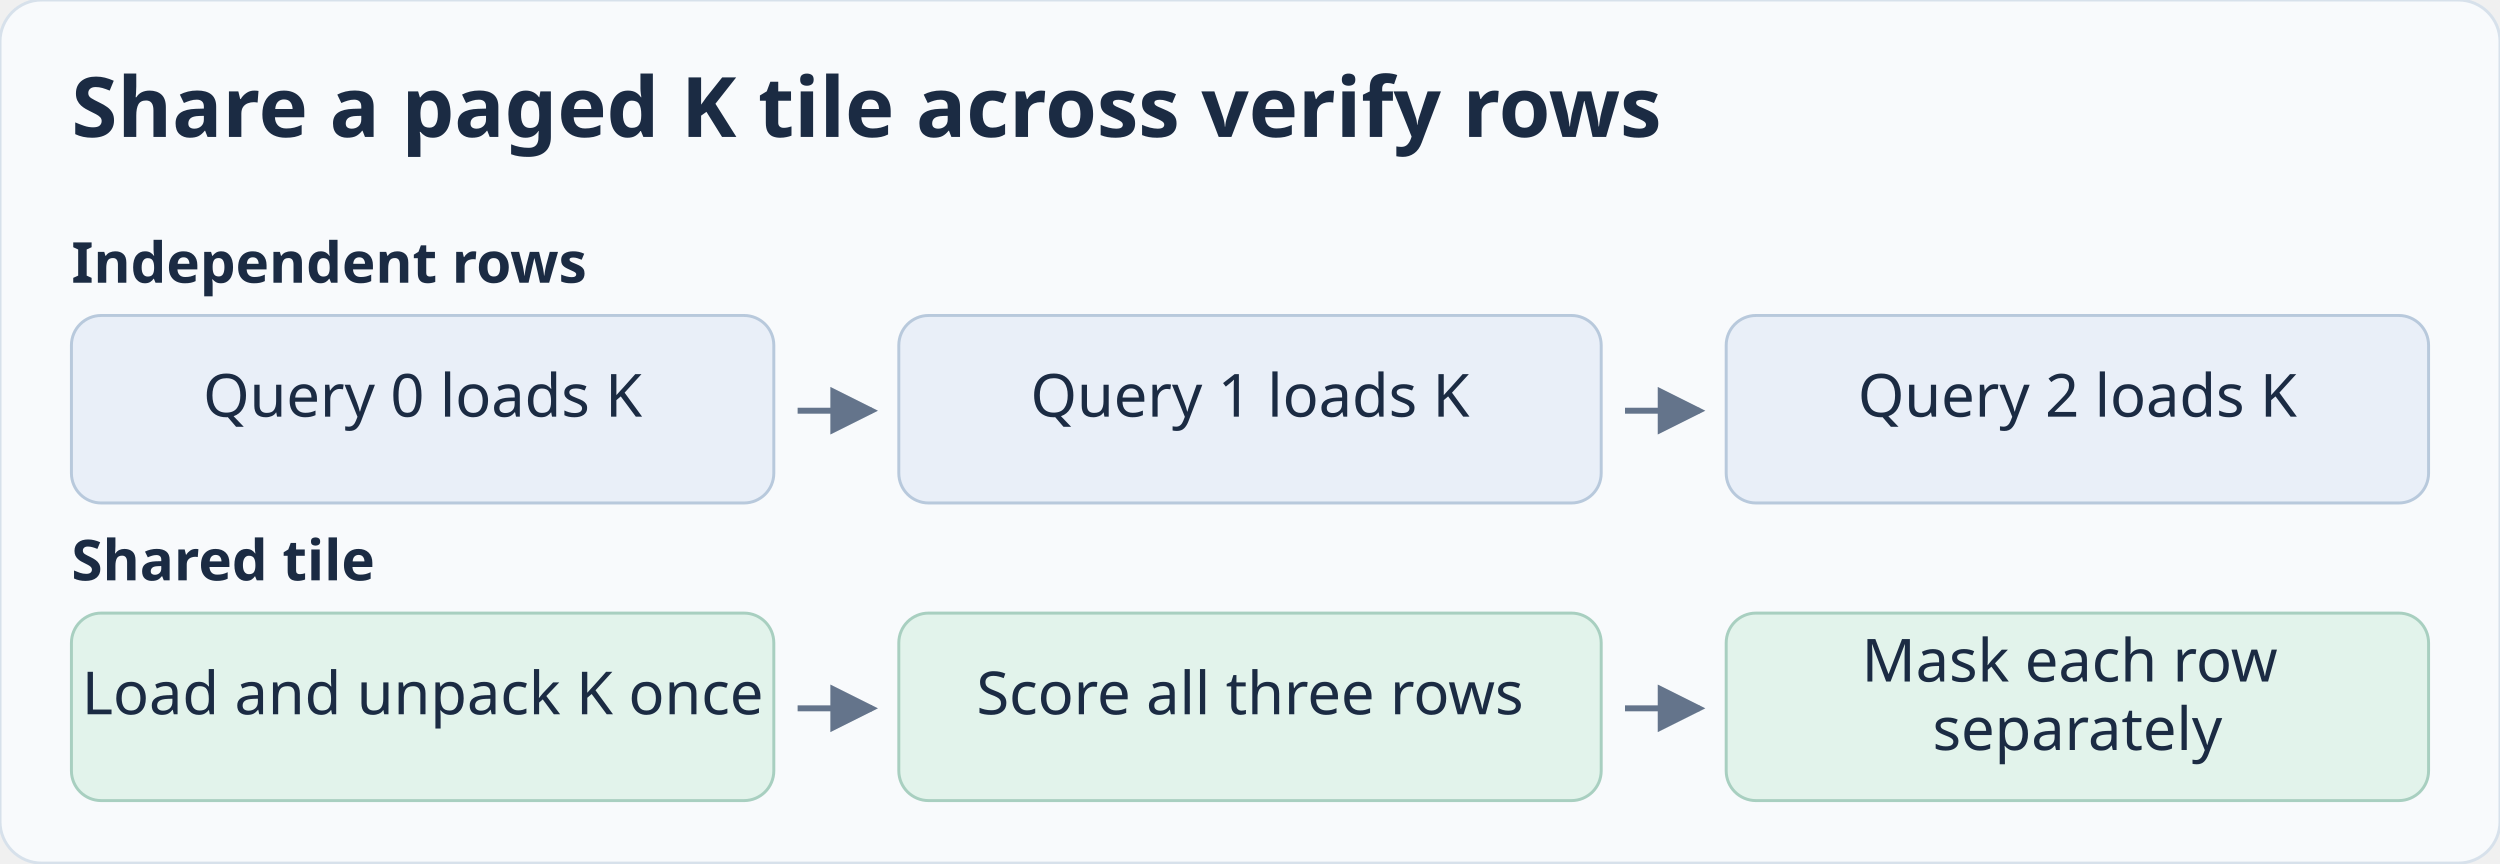
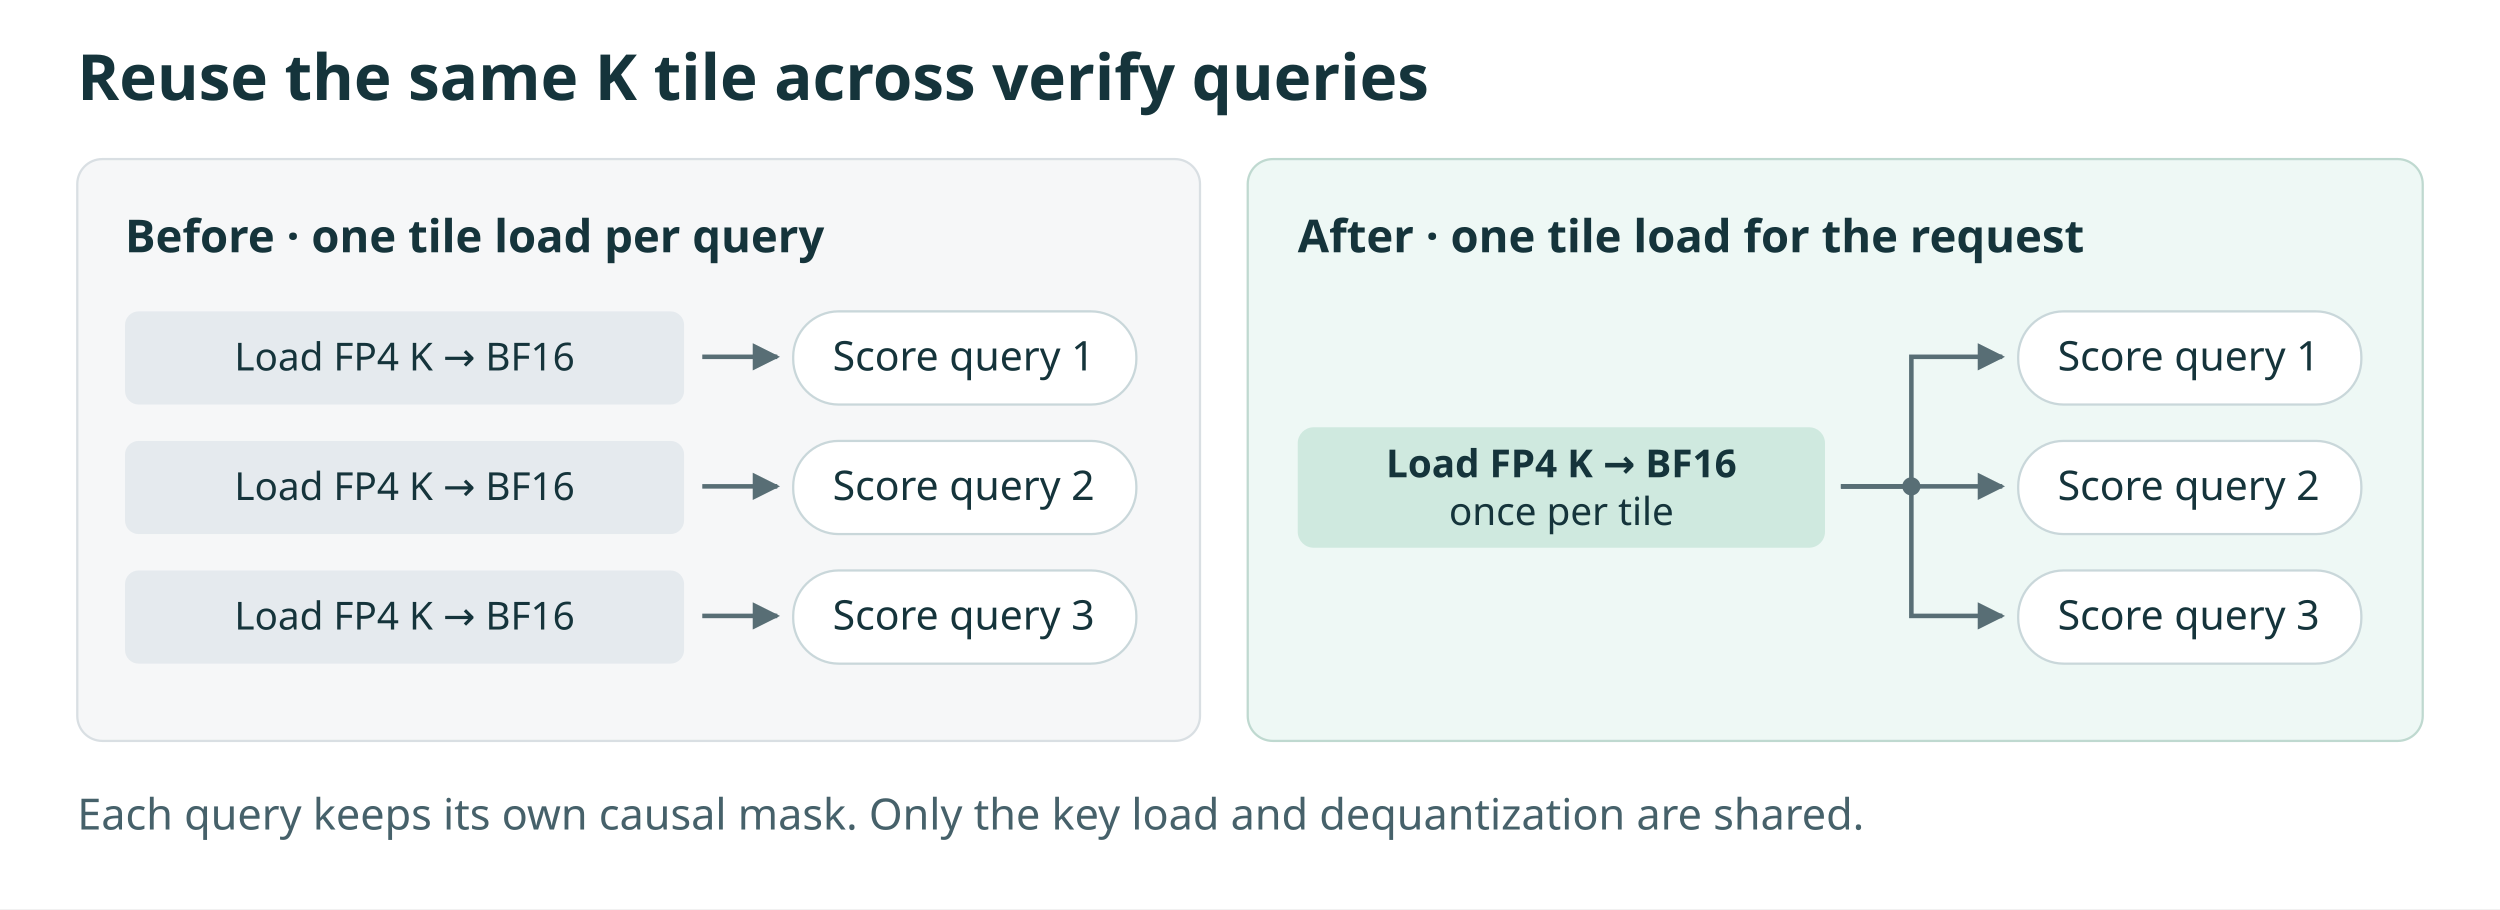
- <svg xmlns="http://www.w3.org/2000/svg" viewBox="0 0 840 290" role="img" aria-labelledby="title">
+ <svg xmlns="http://www.w3.org/2000/svg" width="1100" height="400" viewBox="0 0 1100 400" role="img" aria-labelledby="title desc">
  <defs>
-     <marker id="arrow" markerWidth="8" markerHeight="8" refX="7" refY="4" orient="auto">
-       <path d="M0 0l8 4-8 4z" fill="#64748b" />
+     <marker id="arrow" viewBox="0 0 10 10" refX="9" refY="5" markerWidth="6" markerHeight="6" orient="auto">
+       <path d="m0 0 10 5-10 5z" fill="#586e75" />
    </marker>
  </defs>
-   <style>
- text { font: 20px system-ui, sans-serif; fill: #1b2b43; }
- .title { font-size: 28px; font-weight: 700; }
- .label { font-size: 19px; font-weight: 650; }
- .arrow { stroke: #64748b; stroke-width: 2; marker-end: url(#arrow); }
- </style>
-   <rect width="840" height="290" rx="14" fill="#f8fafc" stroke="#d7e1eb" />
-   <text x="24" y="46" class="title">Share a paged K tile across verify rows</text>
-   <text x="24" y="95" class="label">Independent rows</text>
-   <rect x="24" y="106" width="236" height="63" rx="10" fill="#e9eff8" stroke="#b8c9dc" />
-   <text x="142" y="140" text-anchor="middle">
-     <tspan x="142" dy="0">Query 0 loads K</tspan>
-   </text>
-   <path d="M268 138h25" class="arrow" />
-   <rect x="302" y="106" width="236" height="63" rx="10" fill="#e9eff8" stroke="#b8c9dc" />
-   <text x="420" y="140" text-anchor="middle">
-     <tspan x="420" dy="0">Query 1 loads K</tspan>
-   </text>
-   <path d="M546 138h25" class="arrow" />
-   <rect x="580" y="106" width="236" height="63" rx="10" fill="#e9eff8" stroke="#b8c9dc" />
-   <text x="698" y="140" text-anchor="middle">
-     <tspan x="698" dy="0">Query 2 loads K</tspan>
-   </text>
-   <text x="24" y="195" class="label">Shared tile</text>
-   <rect x="24" y="206" width="236" height="63" rx="10" fill="#e2f3eb" stroke="#a8cfc0" />
-   <text x="142" y="240" text-anchor="middle">
-     <tspan x="142" dy="0">Load and unpack K once</tspan>
-   </text>
-   <path d="M268 238h25" class="arrow" />
-   <rect x="302" y="206" width="236" height="63" rx="10" fill="#e2f3eb" stroke="#a8cfc0" />
-   <text x="420" y="240" text-anchor="middle">
-     <tspan x="420" dy="0">Score all three rows</tspan>
-   </text>
-   <path d="M546 238h25" class="arrow" />
-   <rect x="580" y="206" width="236" height="63" rx="10" fill="#e2f3eb" stroke="#a8cfc0" />
-   <text x="698" y="229" text-anchor="middle">
-     <tspan x="698" dy="0">Mask each row</tspan>
-     <tspan x="698" dy="23">separately</tspan>
-   </text>
+   <rect width="1100" height="400" fill="#fff" />
+   <g font-family="system-ui, sans-serif" fill="#15343b">
+     <text x="34" y="44" font-size="28" font-weight="700">Reuse the same K tile across verify queries</text>
+     <rect x="34" y="70" width="494" height="256" rx="11" fill="#f6f7f8" stroke="#d9dfe3" />
+     <rect x="549" y="70" width="517" height="256" rx="11" fill="#eef8f5" stroke="#bfd9d0" />
+     <text x="55" y="111" font-size="20" font-weight="750">Before · one tile load per query</text>
+     <text x="571" y="111" font-size="20" font-weight="750">After · one tile load for the request</text>
+     <g fill="#e5eaee">
+       <rect x="55" y="137" width="246" height="41" rx="6" />
+       <rect x="55" y="194" width="246" height="41" rx="6" />
+       <rect x="55" y="251" width="246" height="41" rx="6" />
+     </g>
+     <rect x="571" y="188" width="232" height="53" rx="7" fill="#cfe9df" />
+     <g font-size="17" text-anchor="middle">
+       <text x="178" y="163">Load FP4 K → BF16</text>
+       <text x="178" y="220">Load FP4 K → BF16</text>
+       <text x="178" y="277">Load FP4 K → BF16</text>
+       <text x="687" y="210" font-weight="700">Load FP4 K → BF16</text>
+       <text x="687" y="231">once per tile</text>
+     </g>
+     <g fill="#fff" stroke="#c9d7da">
+       <rect x="349" y="137" width="151" height="41" rx="20" />
+       <rect x="349" y="194" width="151" height="41" rx="20" />
+       <rect x="349" y="251" width="151" height="41" rx="20" />
+       <rect x="888" y="137" width="151" height="41" rx="20" />
+       <rect x="888" y="194" width="151" height="41" rx="20" />
+       <rect x="888" y="251" width="151" height="41" rx="20" />
+     </g>
+     <g font-size="18" text-anchor="middle">
+       <text x="424" y="163">Score query 1</text>
+       <text x="424" y="220">Score query 2</text>
+       <text x="424" y="277">Score query 3</text>
+       <text x="963" y="163">Score query 1</text>
+       <text x="963" y="220">Score query 2</text>
+       <text x="963" y="277">Score query 3</text>
+     </g>
+     <g fill="none" stroke="#586e75" stroke-width="2" marker-end="url(#arrow)">
+       <path d="M309 157h33" />
+       <path d="M309 214h33" />
+       <path d="M309 271h33" />
+       <path d="M810 214h31v-57h40" />
+       <path d="M810 214h71" />
+       <path d="M810 214h31v57h40" />
+     </g>
+     <circle cx="841" cy="214" r="4" fill="#586e75" />
+     <text x="34" y="365" font-size="19" fill="#46616a">Each query keeps its own causal mask. Only the key load and dequantization are shared.</text>
+   </g>
</svg>
